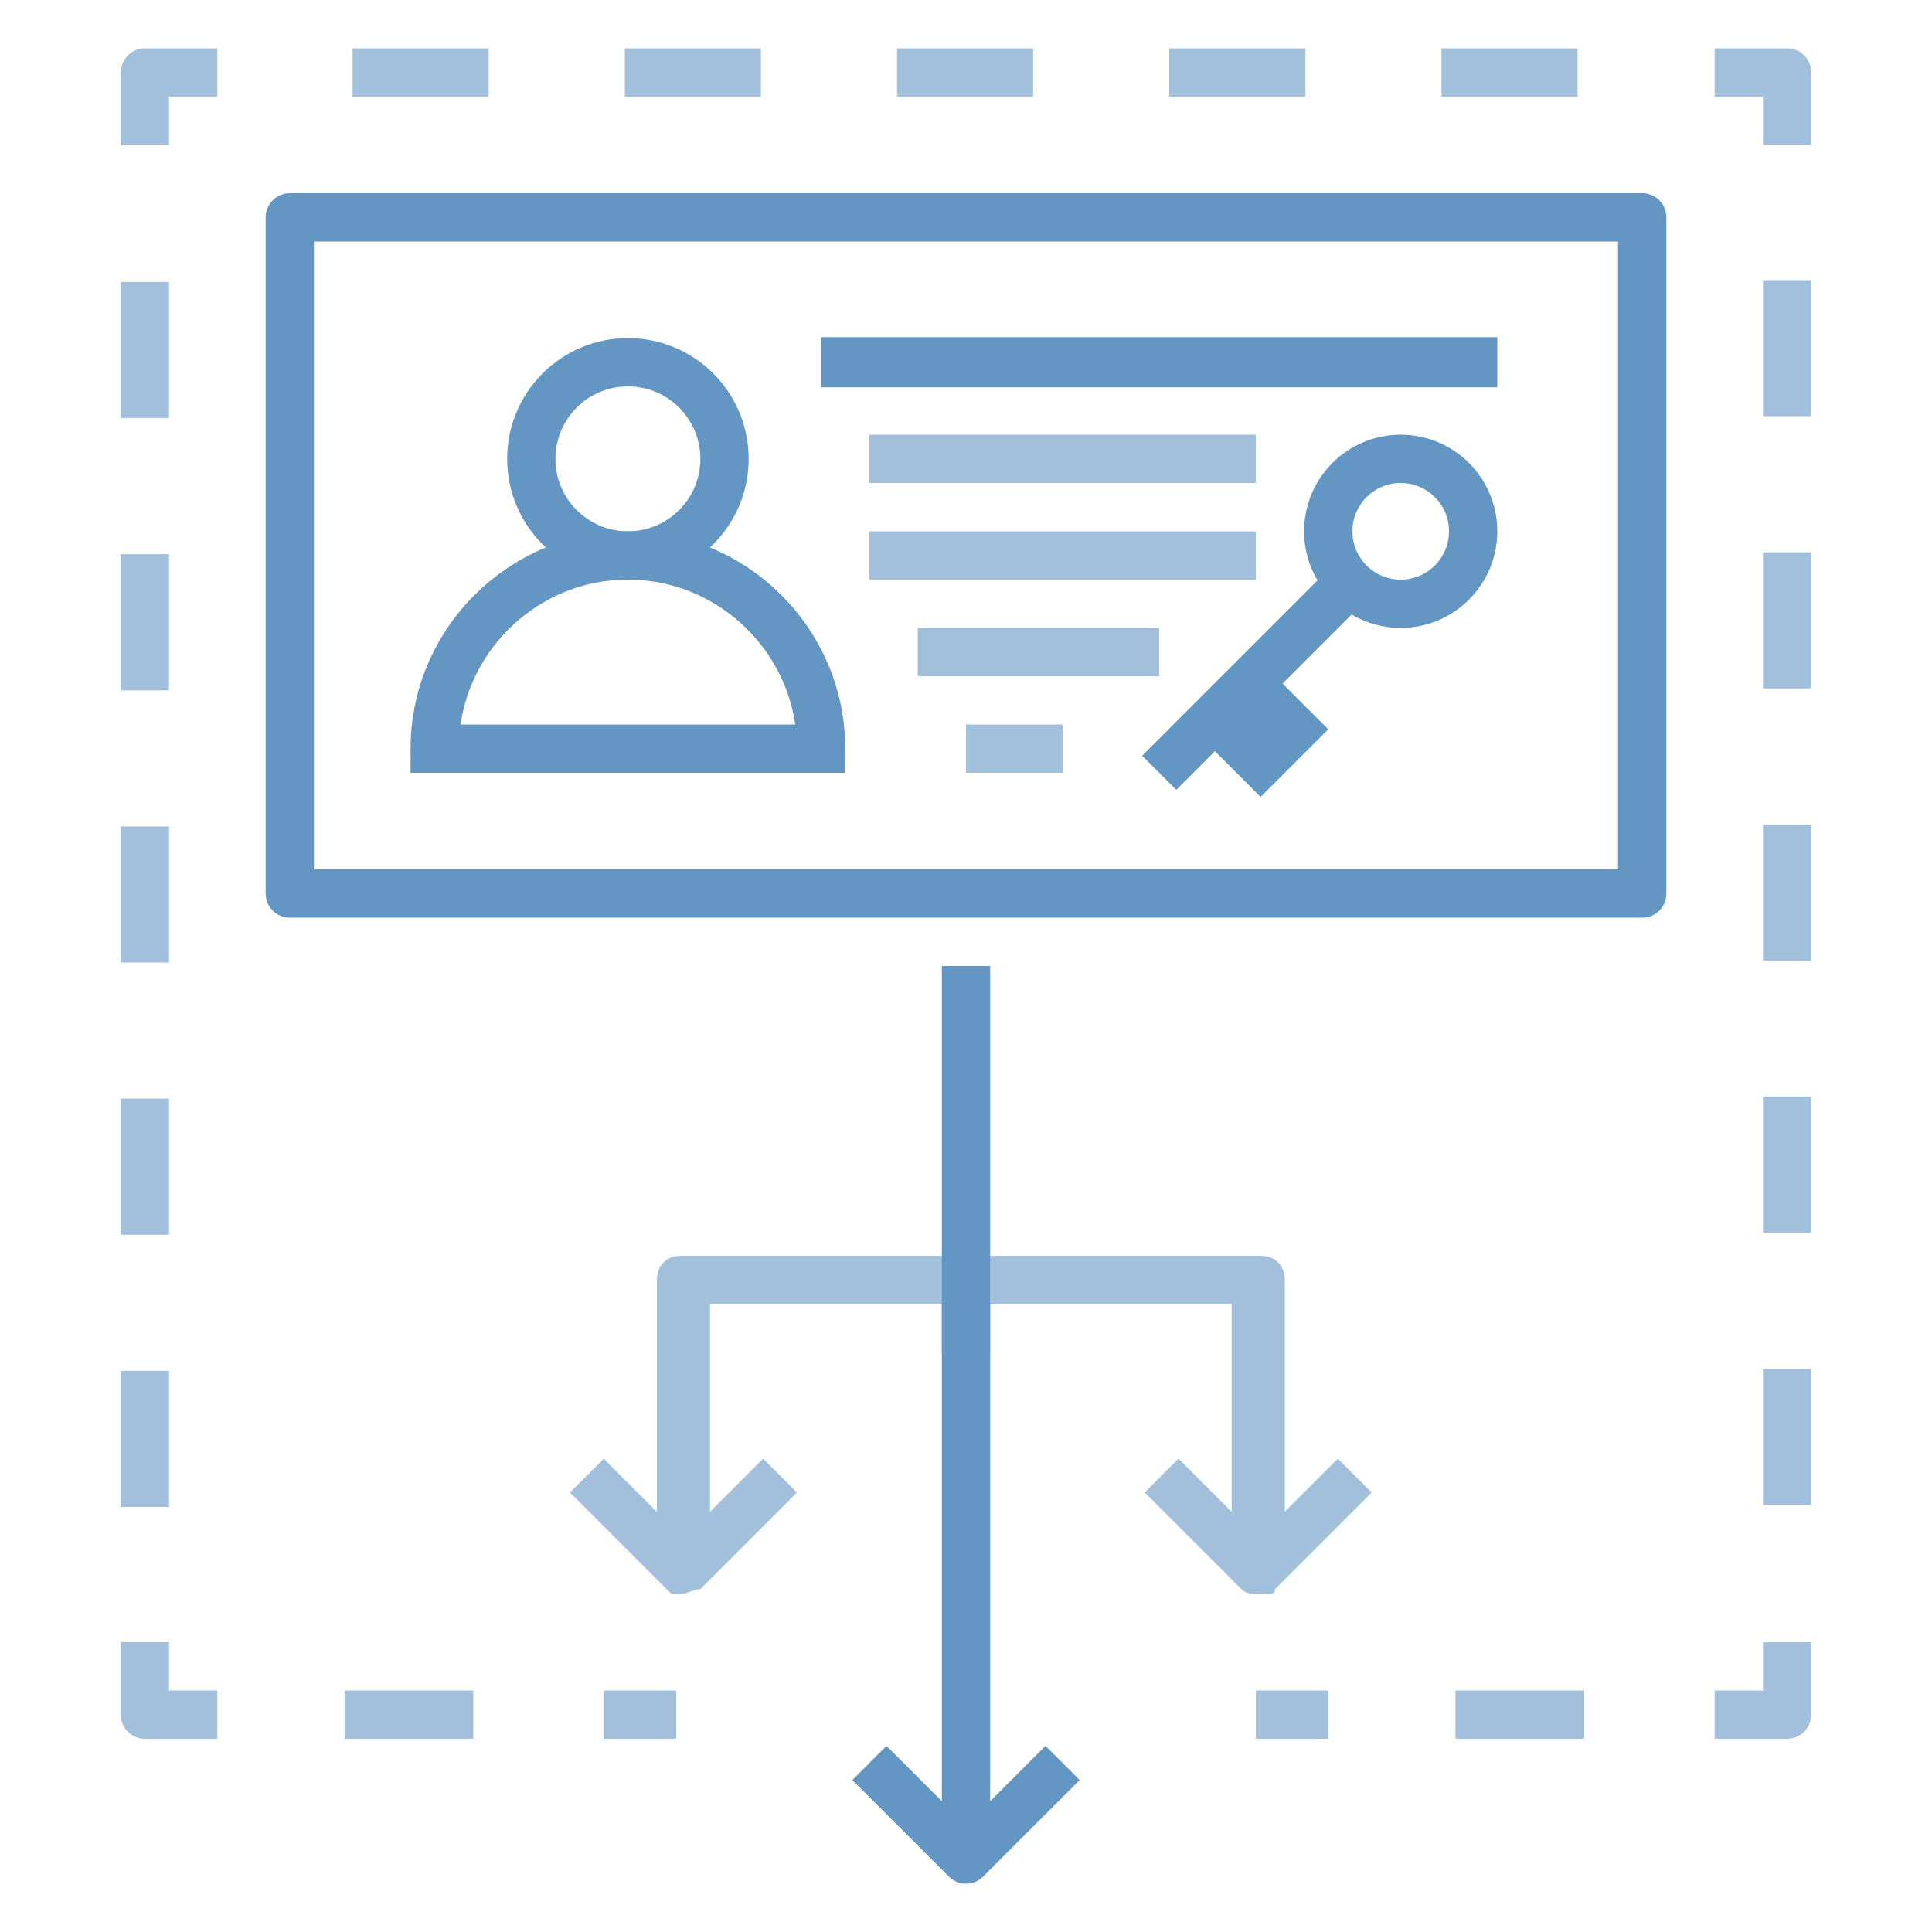
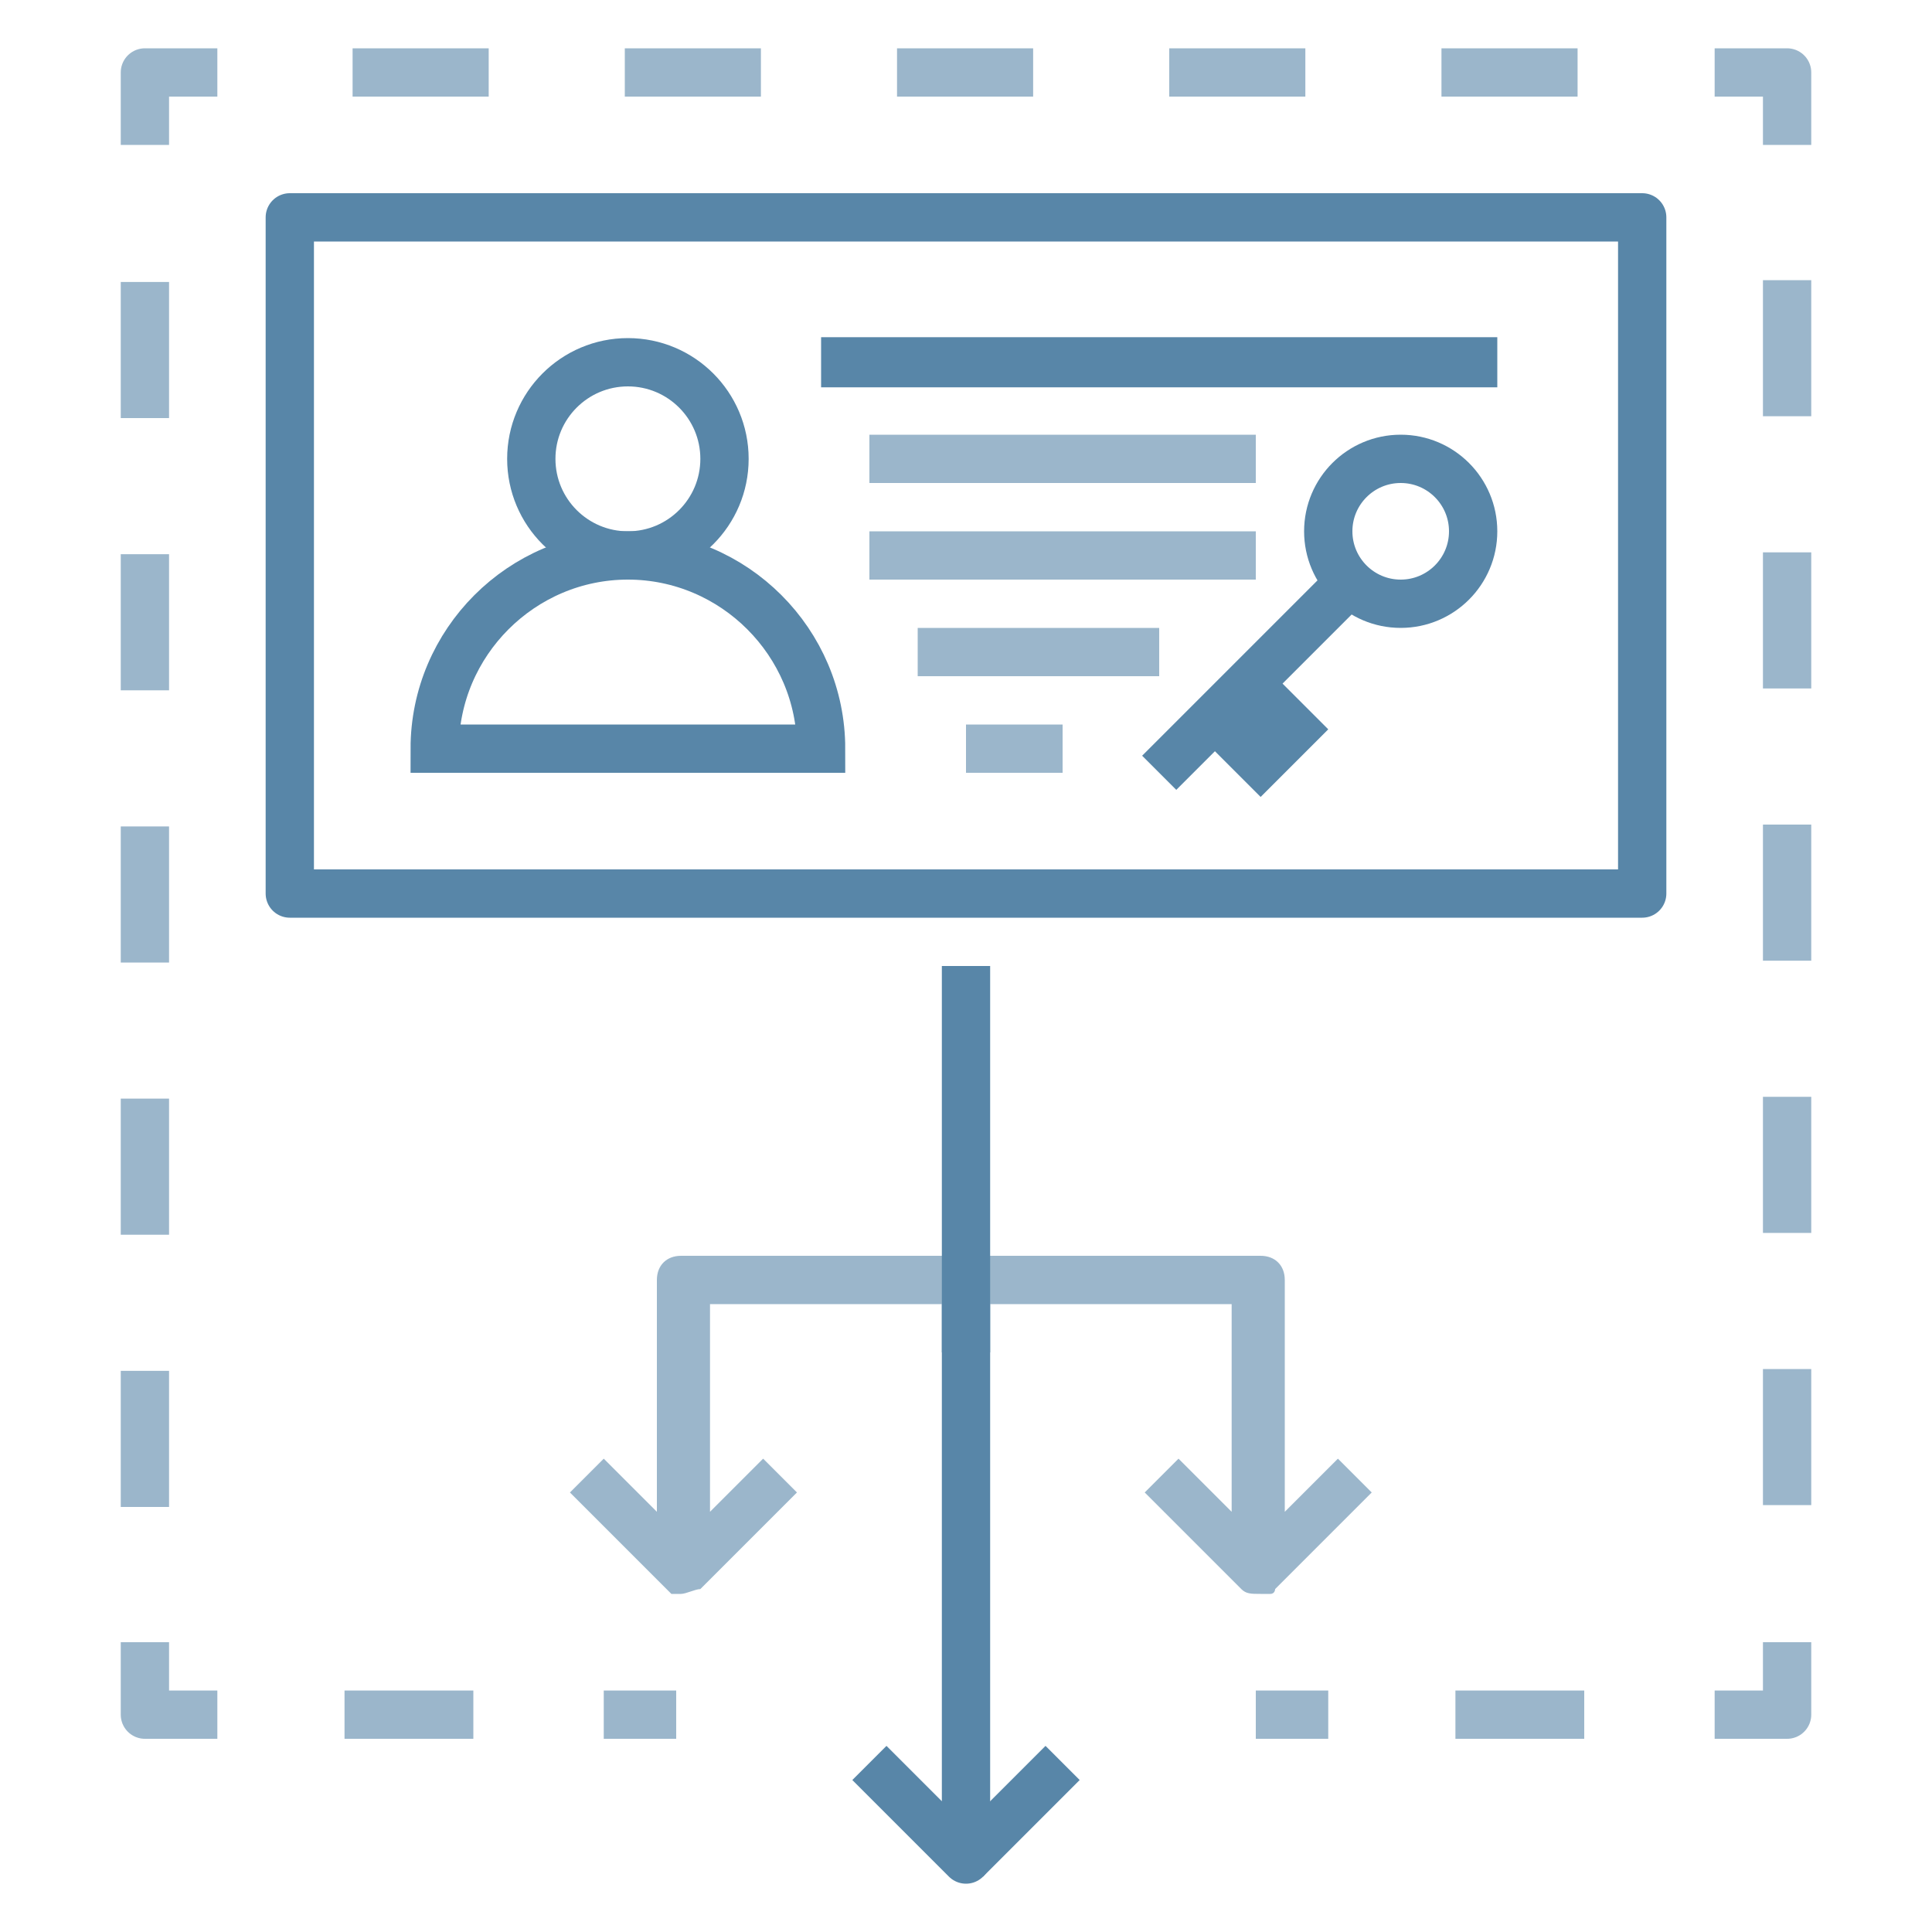
<svg xmlns="http://www.w3.org/2000/svg" version="1.1" id="Layer_1" x="0px" y="0px" viewBox="0 0 40 40" style="enable-background:new 0 0 40 40;" xml:space="preserve">
  <style type="text/css">
- 	.st0{fill:none;stroke:#6496C4;stroke-miterlimit:10;}
- 	.st1{fill:none;stroke:#6496C4;stroke-linejoin:round;stroke-miterlimit:10;}
- 	.st2{fill:none;stroke:#6496C4;stroke-width:1.038;stroke-linejoin:round;stroke-miterlimit:10;}
- 	.st3{opacity:0.6;fill:none;stroke:#6496C4;stroke-linejoin:round;stroke-miterlimit:10;}
+ 	.st0{fill:none;stroke:#5886A8;stroke-miterlimit:10;}
+ 	.st1{fill:none;stroke:#5886A8;stroke-linejoin:round;stroke-miterlimit:10;}
+ 	.st2{fill:none;stroke:#5886A8;stroke-width:1.038;stroke-linejoin:round;stroke-miterlimit:10;}
+ 	.st3{opacity:0.6;fill:none;stroke:#5886A8;stroke-linejoin:round;stroke-miterlimit:10;}
	.st4{opacity:0.6;}
- 	.st5{fill:none;stroke:#6496C4;stroke-linejoin:round;}
- 	.st6{fill:none;stroke:#6496C4;stroke-linejoin:round;stroke-dasharray:2.667,2.667;}
- 	.st7{fill:none;stroke:#6496C4;stroke-linejoin:round;stroke-dasharray:2.818,2.818;}
- 	.st8{opacity:0.6;fill:#6496C4;}
- 	.st9{fill:#6496C4;}
+ 	.st5{fill:none;stroke:#5886A8;stroke-linejoin:round;}
+ 	.st6{fill:none;stroke:#5886A8;stroke-linejoin:round;stroke-dasharray:2.667,2.667;}
+ 	.st7{fill:none;stroke:#5886A8;stroke-linejoin:round;stroke-dasharray:2.818,2.818;}
+ 	.st8{opacity:0.6;fill:#5886A8;}
+ 	.st9{fill:#5886A8;}
</style>
  <circle class="st0" cx="13" cy="9.5" r="2" />
  <path class="st0" d="M9,15.5c0,0,8,0,8,0c0-2.2-1.8-4-4-4S9,13.3,9,15.5z" />
  <line class="st1" x1="22" y1="36.5" x2="20" y2="38.5" />
  <rect x="6" y="4.5" class="st1" width="28" height="14" />
  <line class="st2" x1="17" y1="7.5" x2="31" y2="7.5" />
  <line class="st3" x1="18" y1="9.5" x2="26" y2="9.5" />
  <line class="st3" x1="18" y1="11.5" x2="26" y2="11.5" />
  <line class="st3" x1="19" y1="13.5" x2="24" y2="13.5" />
  <line class="st3" x1="20" y1="15.5" x2="22" y2="15.5" />
  <g class="st4">
    <g>
      <line class="st5" x1="14" y1="35.5" x2="12.5" y2="35.5" />
      <line class="st6" x1="9.8" y1="35.5" x2="5.8" y2="35.5" />
      <polyline class="st5" points="4.5,35.5 3,35.5 3,34   " />
      <line class="st7" x1="3" y1="31.2" x2="3" y2="4.4" />
      <polyline class="st5" points="3,3 3,1.5 4.5,1.5   " />
      <line class="st7" x1="7.3" y1="1.5" x2="34.1" y2="1.5" />
      <polyline class="st5" points="35.5,1.5 37,1.5 37,3   " />
      <line class="st7" x1="37" y1="5.8" x2="37" y2="32.6" />
      <polyline class="st5" points="37,34 37,35.5 35.5,35.5   " />
      <line class="st6" x1="32.8" y1="35.5" x2="28.8" y2="35.5" />
      <line class="st5" x1="27.5" y1="35.5" x2="26" y2="35.5" />
    </g>
  </g>
  <polyline class="st1" points="20,20 20,28 20,28 " />
  <path class="st8" d="M28.4,30.9l-0.7-0.7l-1.1,1.1v-4.8c0-0.3-0.2-0.5-0.5-0.5h-6h-6c-0.3,0-0.5,0.2-0.5,0.5v4.8l-1.1-1.1l-0.7,0.7  l2,2l0,0c0,0,0.1,0.1,0.1,0.1c0.1,0,0.1,0,0.2,0c0.1,0,0.3-0.1,0.4-0.1l2-2l-0.7-0.7l-1.1,1.1V27H20h5.5v4.3l-1.1-1.1l-0.7,0.7l2,2  c0.1,0.1,0.2,0.1,0.4,0.1c0.1,0,0.1,0,0.2,0c0.1,0,0.1-0.1,0.1-0.1l0,0L28.4,30.9z" />
  <polyline class="st1" points="18,36.5 20,38.5 20,36.5 20,27 " />
  <g>
    <circle class="st1" cx="29" cy="11" r="1.5" />
    <line class="st1" x1="28" y1="12" x2="24" y2="16" />
    <g>
      <polygon class="st9" points="26.1,13.7 24.7,15.1 26.1,16.5 27.5,15.1 26.1,13.7   " />
    </g>
  </g>
</svg>
